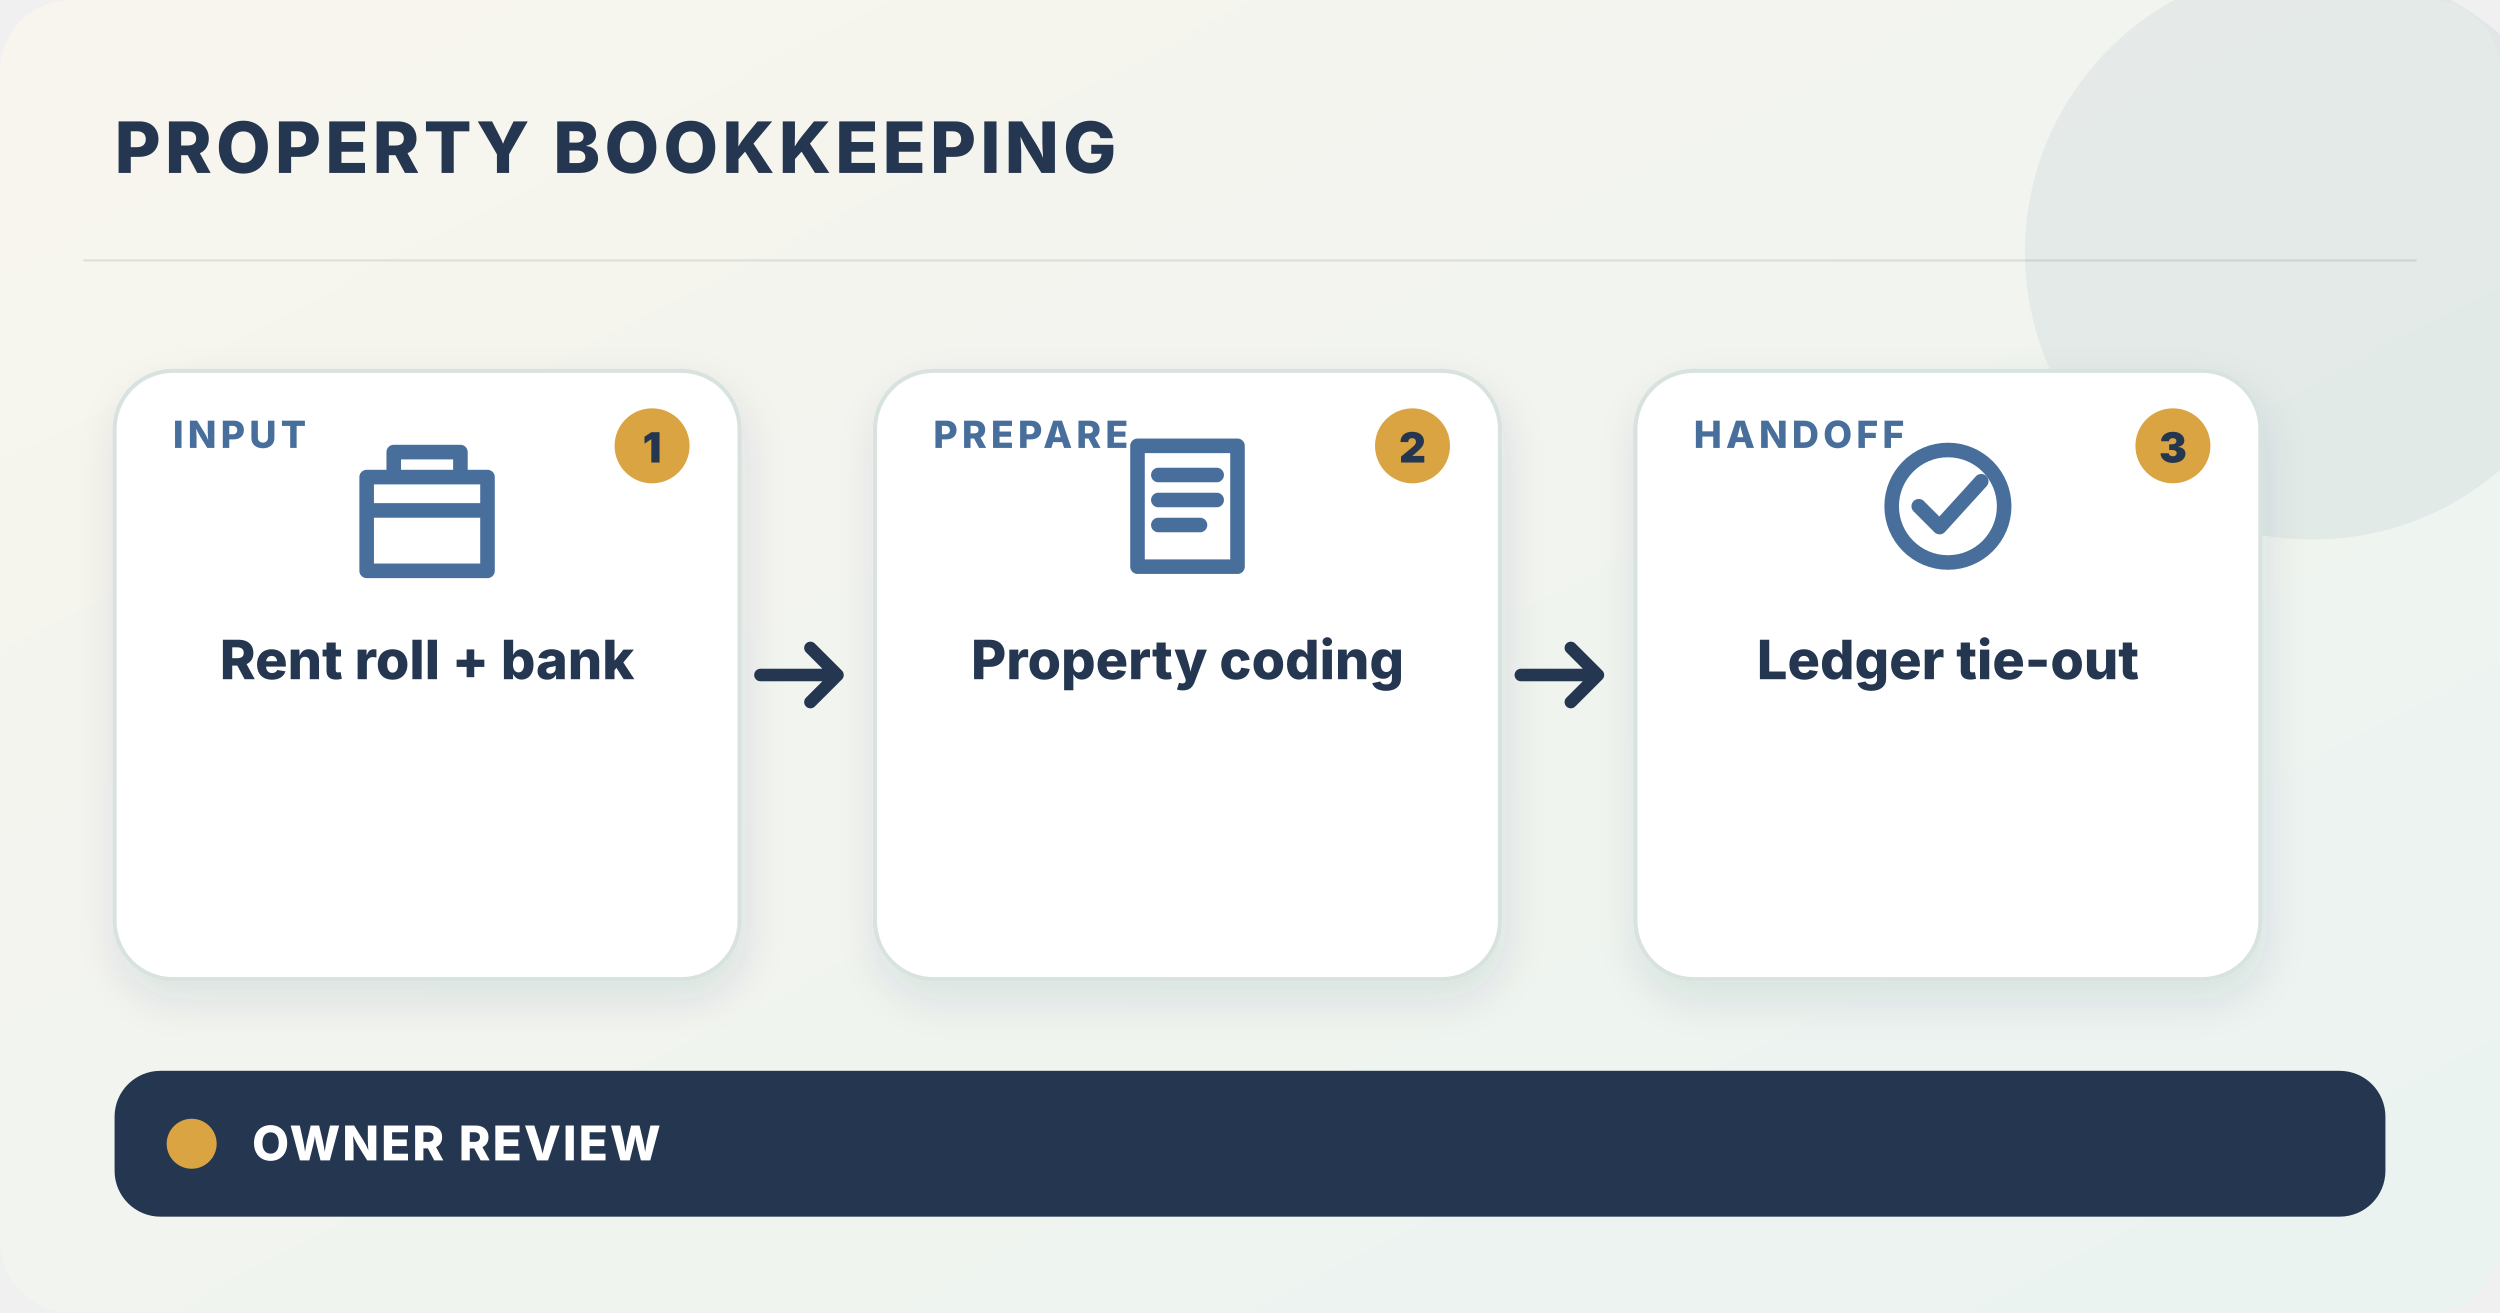
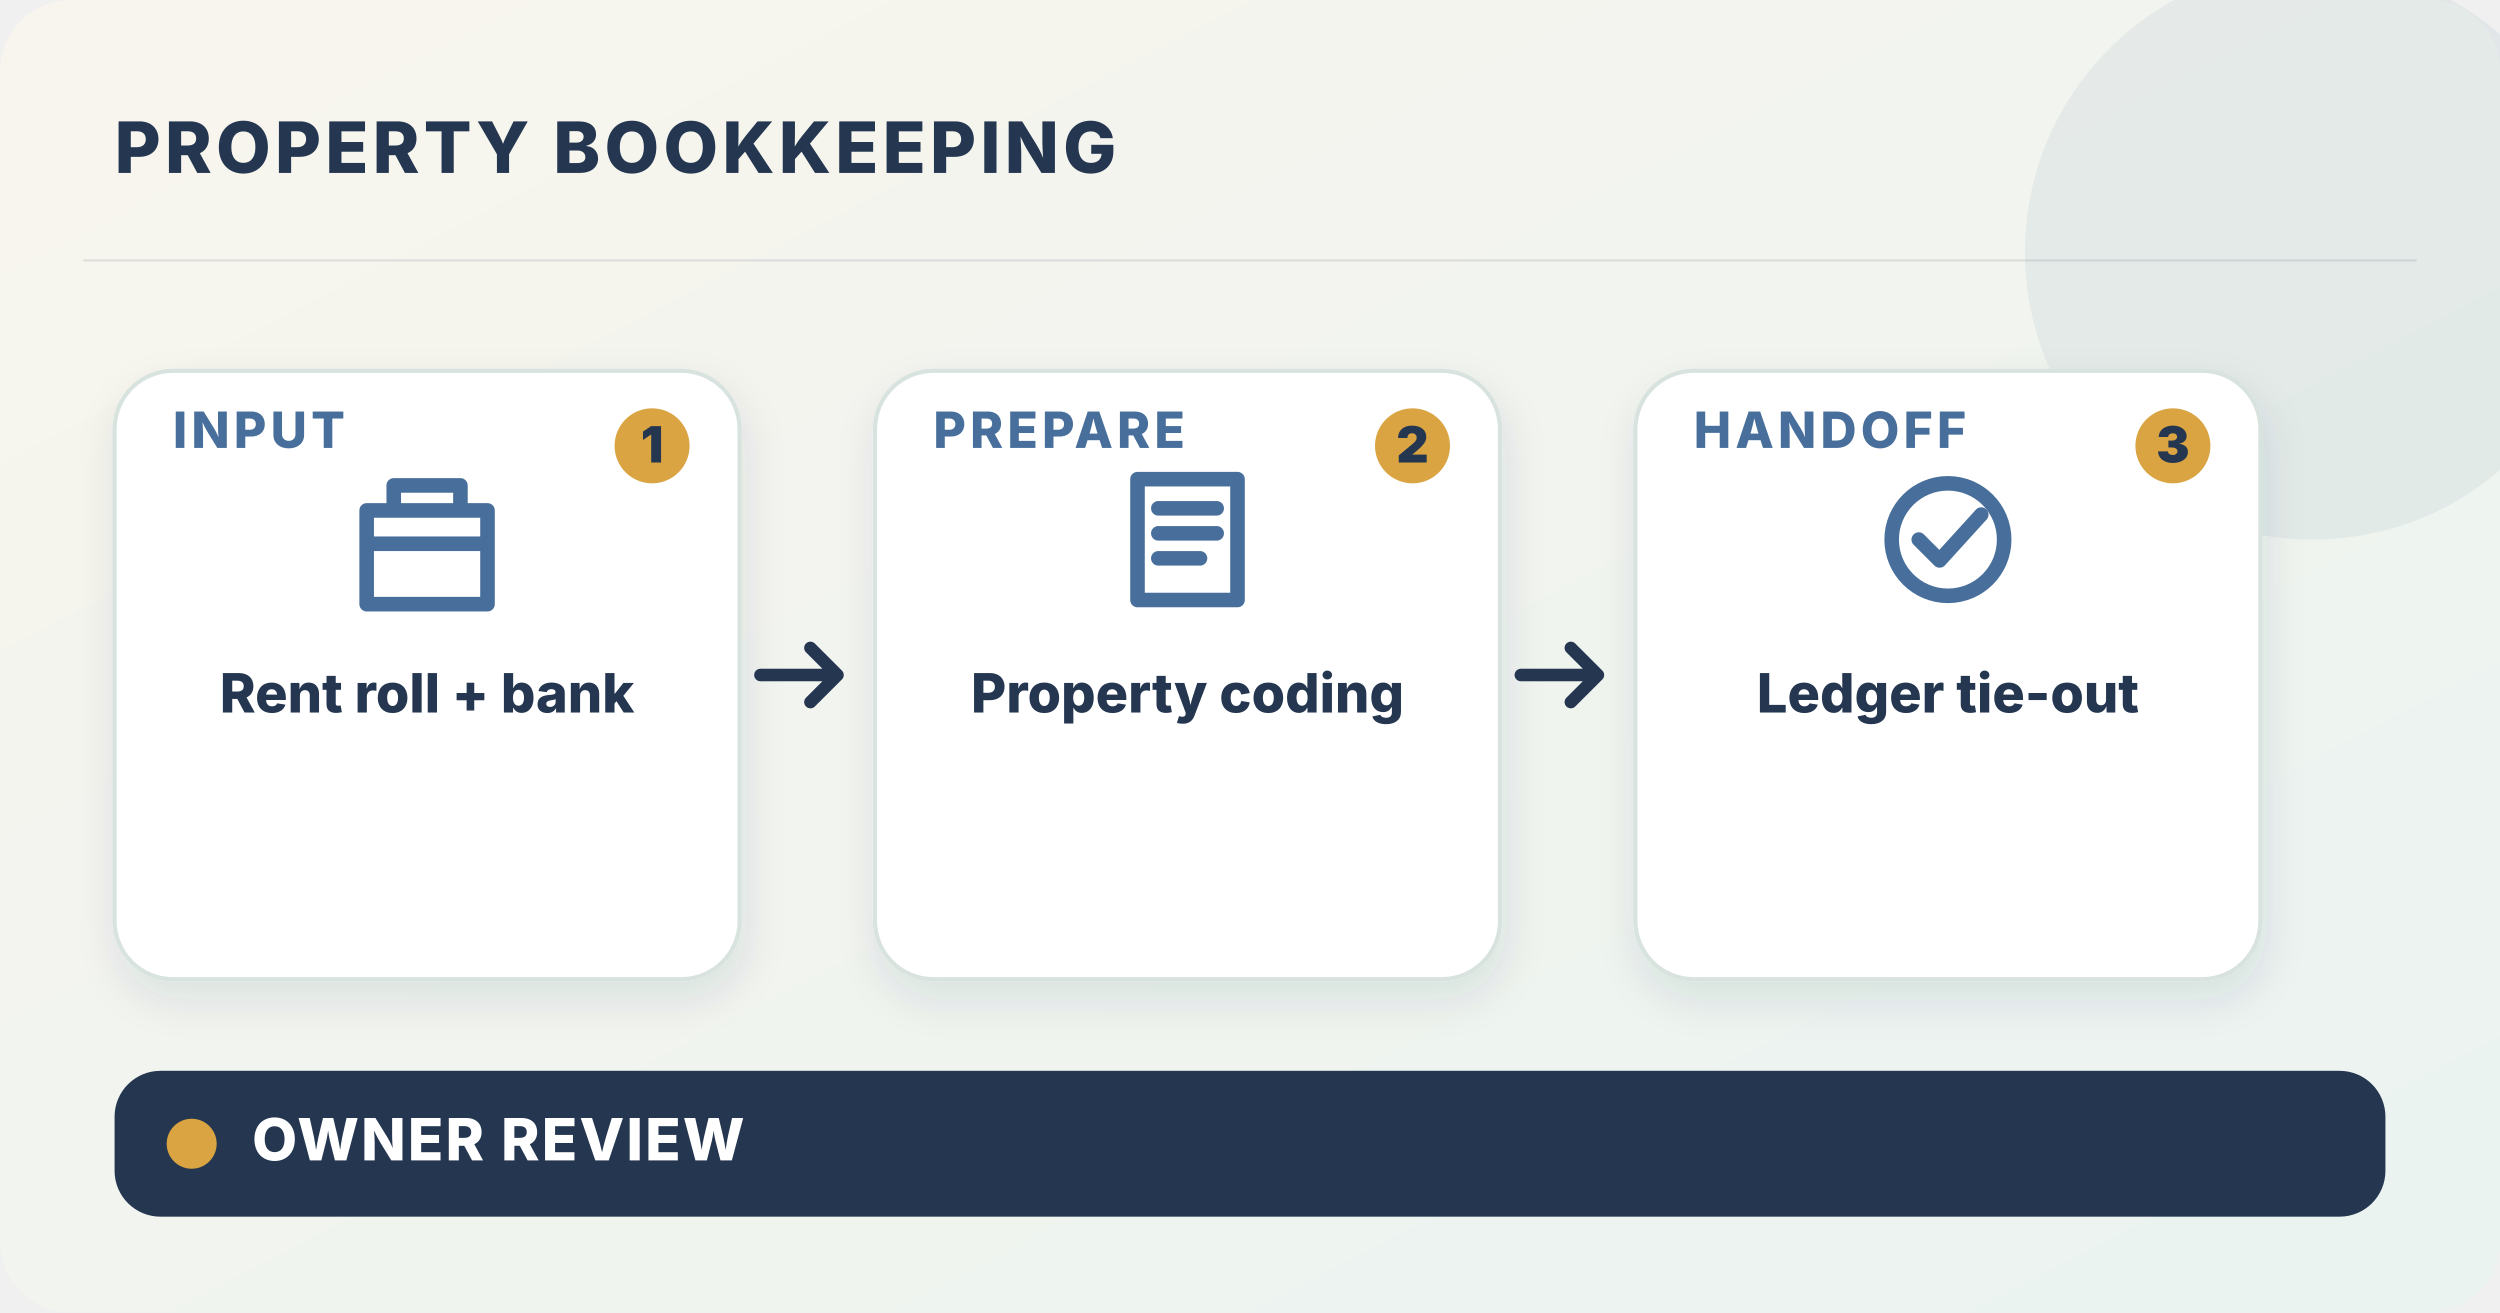
<svg xmlns="http://www.w3.org/2000/svg" viewBox="0 0 1200 630" role="img" aria-labelledby="title desc">
  <defs>
    <linearGradient id="bg" x1="0" y1="0" x2="1" y2="1">
      <stop stop-color="#F8F5EE" />
      <stop offset="1" stop-color="#EAF3F0" />
    </linearGradient>
    <filter id="shadow" x="-20%" y="-20%" width="140%" height="160%">
      <feDropShadow dy="9" stdDeviation="10" flood-color="#243650" flood-opacity=".10" />
    </filter>
-     <style>.title{font:800 34px Inter,Arial,sans-serif;letter-spacing:2px;fill:#243650}.meta{font:800 18px Inter,Arial,sans-serif;letter-spacing:2px;fill:#486F9B}.step{font:800 26px Inter,Arial,sans-serif;fill:#243650}.card{fill:#fff;stroke:#D8E3DF;stroke-width:2;filter:url(#shadow)}.icon{fill:none;stroke:#486F9B;stroke-width:7;stroke-linecap:round;stroke-linejoin:round}.arrow{fill:none;stroke:#243650;stroke-width:6;stroke-linecap:round;stroke-linejoin:round}.num-bg{fill:#D9A441}.num{font:900 20px Inter,Arial,sans-serif;fill:#243650}.note{font:800 23px Inter,Arial,sans-serif;letter-spacing:1px;fill:#fff}</style>
+     <style>.title{font:800 34px Inter,Arial,sans-serif;letter-spacing:2px;fill:#243650}.meta{font:800 24px Inter,Arial,sans-serif;letter-spacing:2px;fill:#486F9B}.step{font:800 26px Inter,Arial,sans-serif;fill:#243650}.card{fill:#fff;stroke:#D8E3DF;stroke-width:2;filter:url(#shadow)}.icon{fill:none;stroke:#486F9B;stroke-width:7;stroke-linecap:round;stroke-linejoin:round}.arrow{fill:none;stroke:#243650;stroke-width:6;stroke-linecap:round;stroke-linejoin:round}.num-bg{fill:#D9A441}.num{font:900 24px Inter,Arial,sans-serif;fill:#243650}.note{font:800 28px Inter,Arial,sans-serif;letter-spacing:1px;fill:#fff}</style>
  </defs>
  <rect width="1200" height="630" rx="34" fill="url(#bg)" />
  <circle cx="1110" cy="121" r="138" fill="#486F9B" opacity=".08" />
  <path d="M40 125h1120" stroke="#243650" stroke-opacity=".12" />
  <text x="55" y="83" class="title">PROPERTY BOOKKEEPING</text>
  <g>
    <rect x="55" y="178" width="300" height="292" rx="28" class="card" />
    <text x="83" y="215" class="meta">INPUT</text>
-     <g class="icon" transform="translate(0 -12)">
+     <g class="icon" transform="translate(0 4)">
      <path d="M176 241h58v45h-58z M189 241v-12h32v12 M176 257h58" />
    </g>
-     <text x="205" y="326" text-anchor="middle" class="step">Rent roll + bank</text>
+     <text x="205" y="326" text-anchor="middle" transform="translate(0 16)" class="step">Rent roll + bank</text>
    <circle cx="313" cy="214" r="18" class="num-bg" />
    <text x="313" y="222" text-anchor="middle" class="num">1</text>
  </g>
  <g>
    <rect x="420" y="178" width="300" height="292" rx="28" class="card" />
    <text x="448" y="215" class="meta">PREPARE</text>
-     <g class="icon" transform="translate(0 -12)">
+     <g class="icon" transform="translate(0 4)">
      <path d="M546 226h48v58h-48z M556 240h28 M556 252h28 M556 264h20" />
    </g>
-     <text x="570" y="326" text-anchor="middle" class="step">Property coding</text>
+     <text x="570" y="326" text-anchor="middle" transform="translate(0 16)" class="step">Property coding</text>
    <circle cx="678" cy="214" r="18" class="num-bg" />
    <text x="678" y="222" text-anchor="middle" class="num">2</text>
  </g>
  <g>
    <rect x="785" y="178" width="300" height="292" rx="28" class="card" />
    <text x="813" y="215" class="meta">HANDOFF</text>
-     <g class="icon" transform="translate(0 -12)">
+     <g class="icon" transform="translate(0 4)">
      <circle cx="935" cy="255" r="27" />
      <path d="M921 255l10 10 20-22" />
    </g>
-     <text x="935" y="326" text-anchor="middle" class="step">Ledger tie-out</text>
+     <text x="935" y="326" text-anchor="middle" transform="translate(0 16)" class="step">Ledger tie-out</text>
    <circle cx="1043" cy="214" r="18" class="num-bg" />
    <text x="1043" y="222" text-anchor="middle" class="num">3</text>
  </g>
  <path d="M365 324h37m-13-13 13 13-13 13 M730 324h37m-13-13 13 13-13 13" class="arrow" />
  <rect x="55" y="514" width="1090" height="70" rx="22" fill="#243650" />
  <circle cx="92" cy="549" r="12" fill="#D9A441" />
  <text x="121" y="557" class="note">OWNER REVIEW</text>
</svg>
